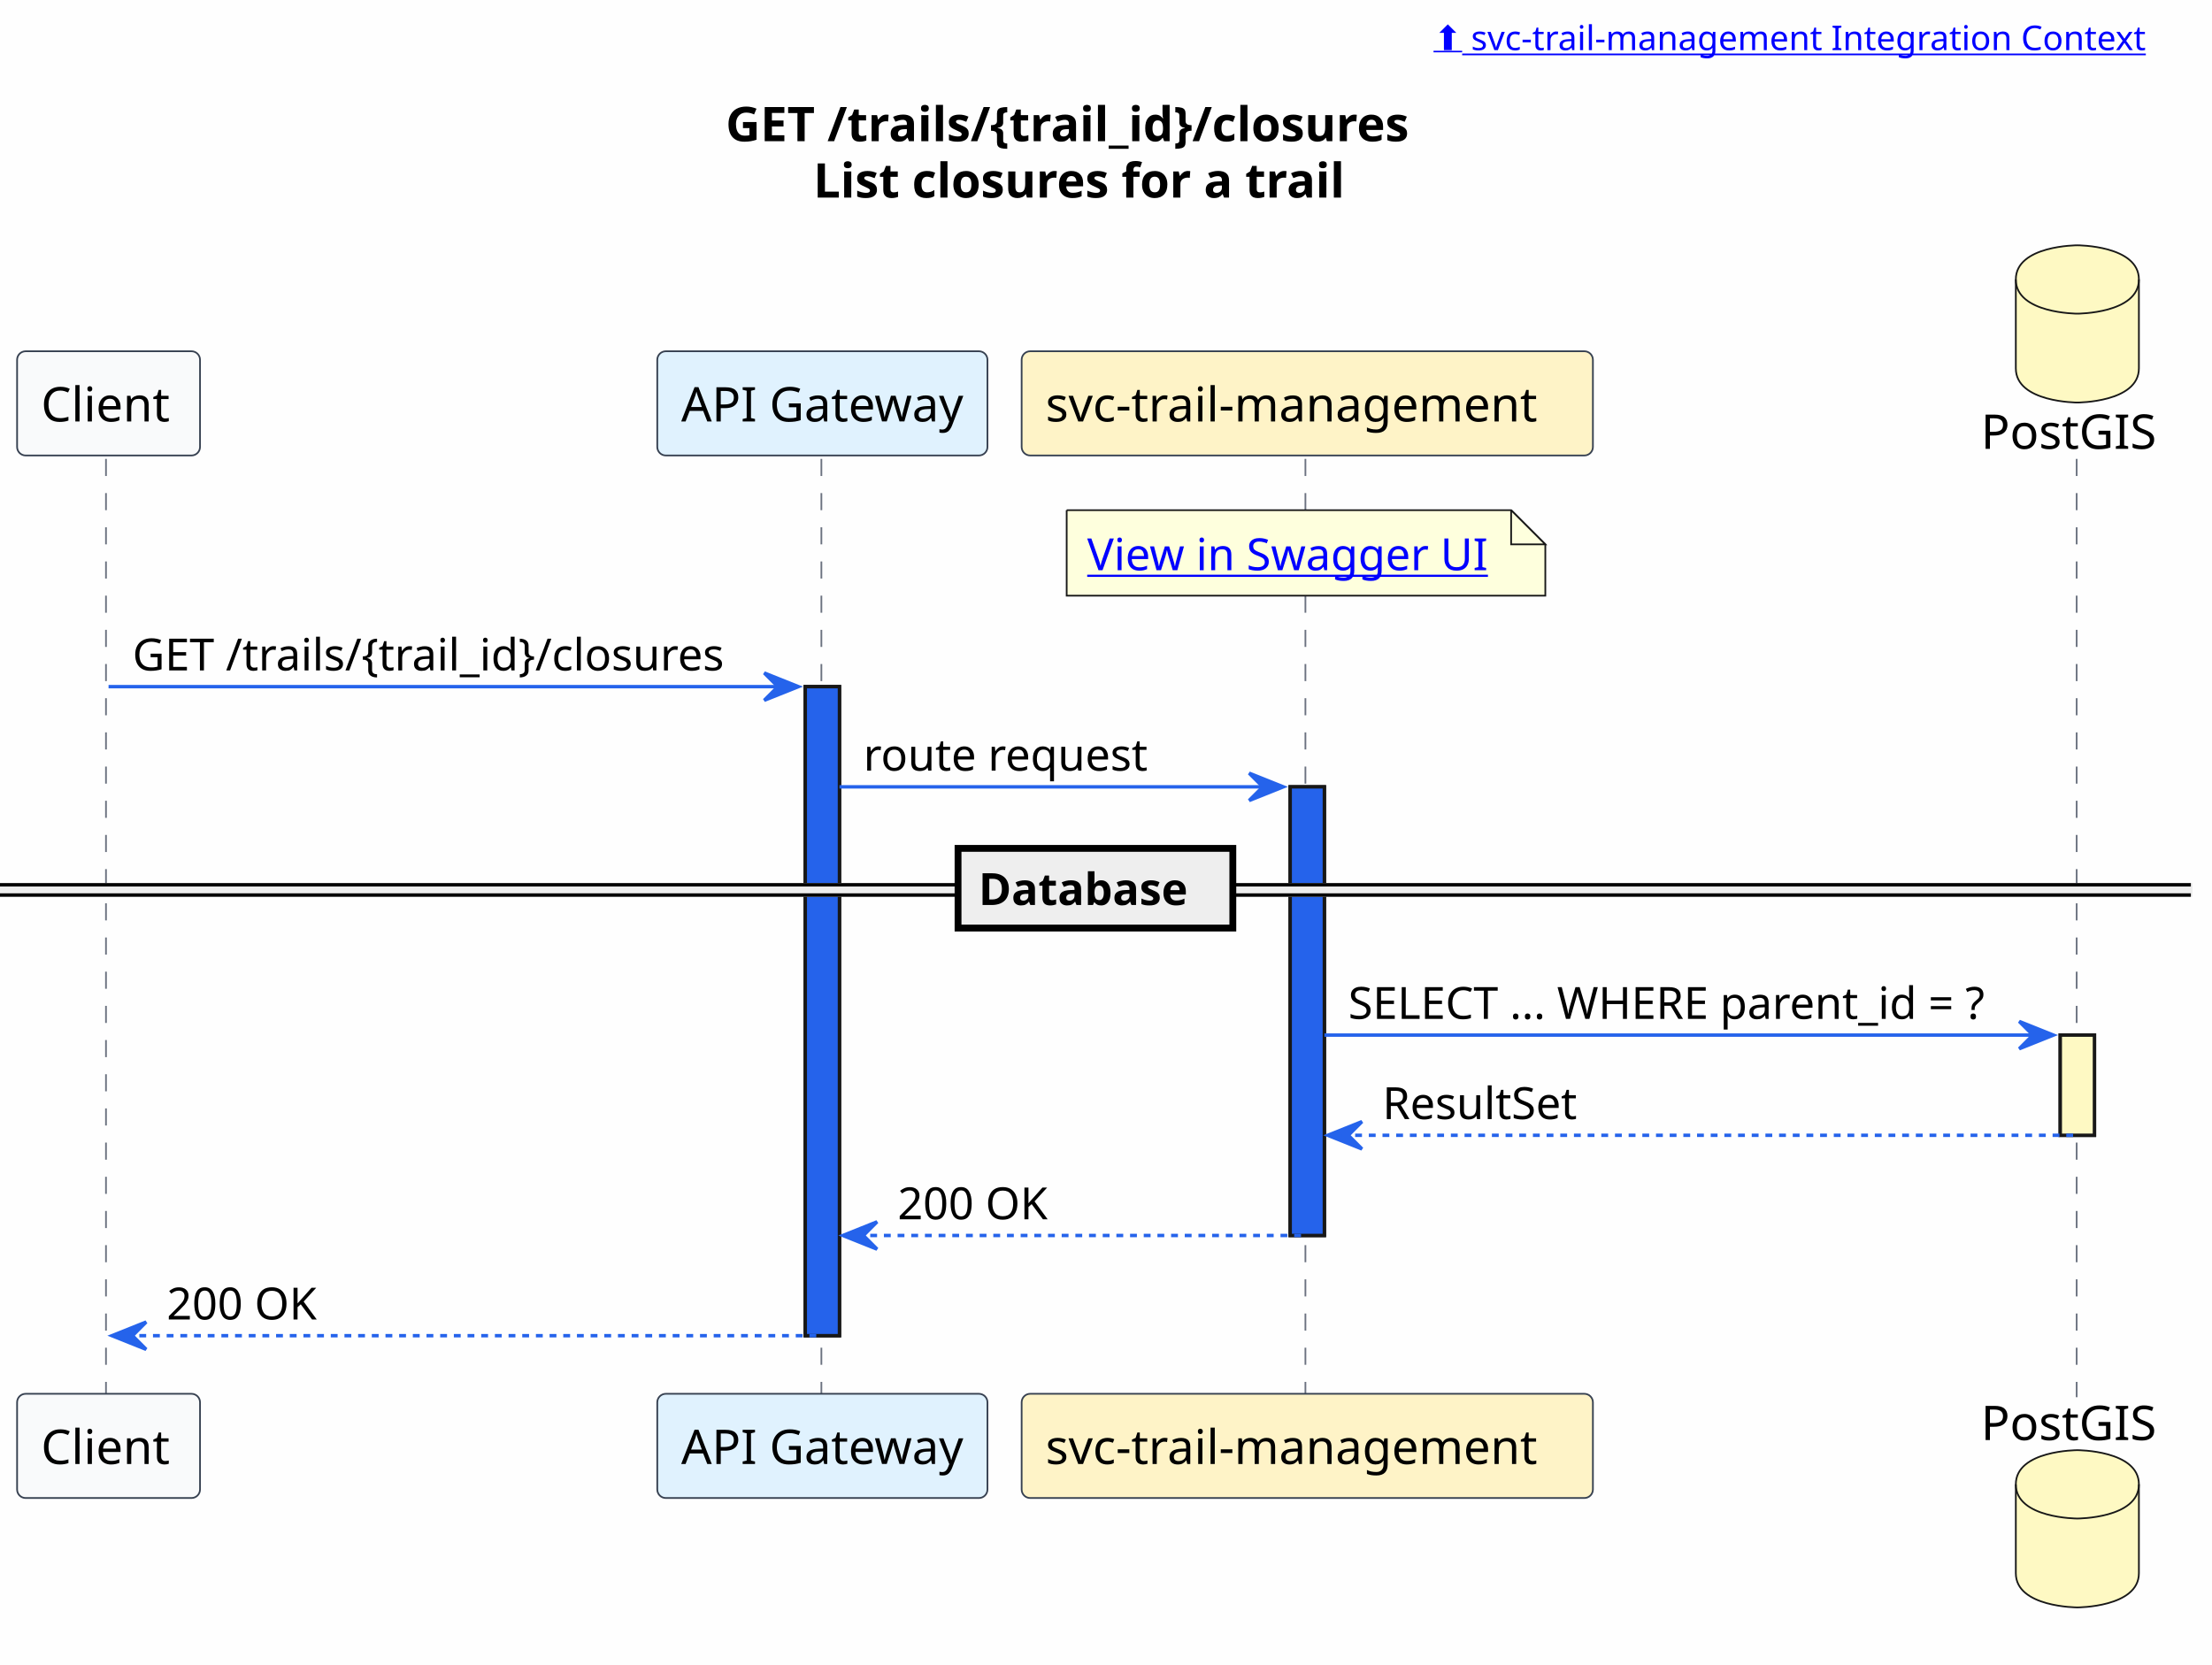
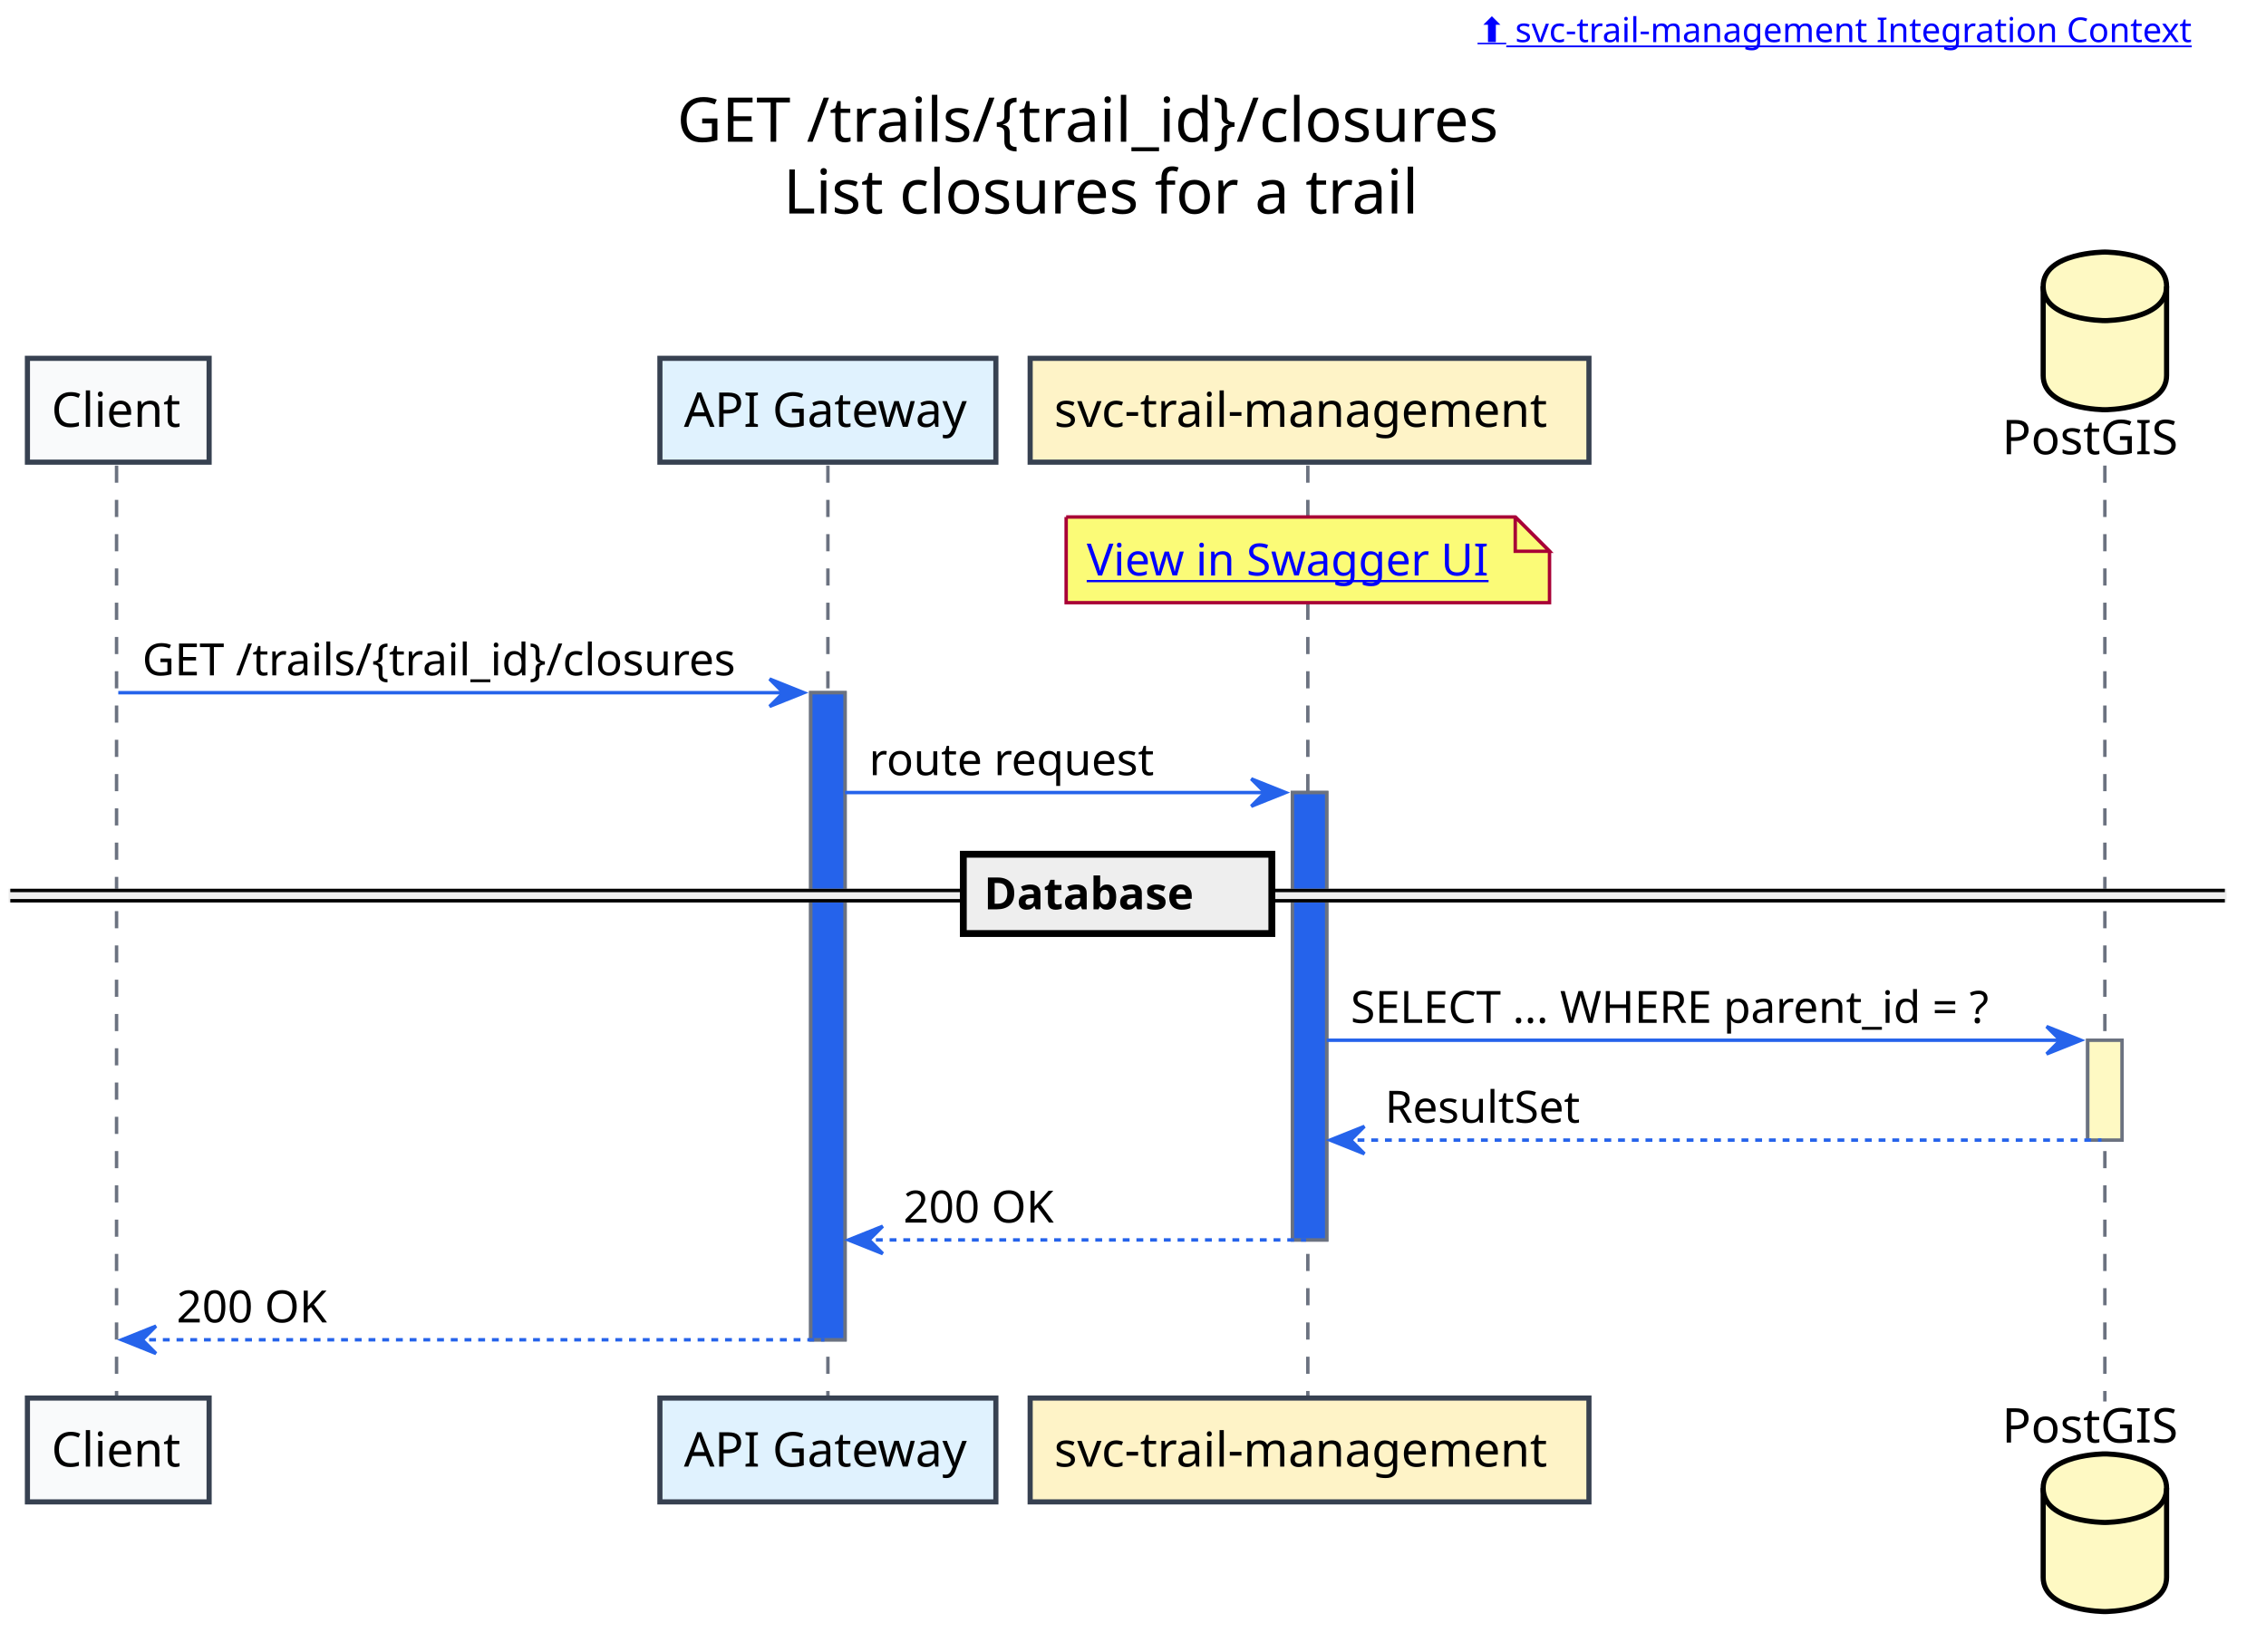
- <svg xmlns="http://www.w3.org/2000/svg" xmlns:xlink="http://www.w3.org/1999/xlink" contentStyleType="text/css" data-diagram-type="SEQUENCE" height="487px" preserveAspectRatio="none" style="width:647px;height:487px;background:#FEFEFE;" version="1.1" viewBox="0 0 647 487" width="647px" zoomAndPan="magnify">
+ <svg xmlns="http://www.w3.org/2000/svg" xmlns:xlink="http://www.w3.org/1999/xlink" contentScriptType="application/ecmascript" contentStyleType="text/css" height="482px" preserveAspectRatio="none" style="width:661px;height:482px;background:#FEFEFE;" version="1.1" viewBox="0 0 661 482" width="661px" zoomAndPan="magnify">
  <defs />
  <g>
-     <rect fill="#FEFEFE" height="487" style="stroke:none;stroke-width:1;" width="647" x="0" y="0" />
-     <text fill="#000000" font-family="'Segoe UI'" font-size="14" font-weight="bold" lengthAdjust="spacing" textLength="215.277" x="212.27" y="41.312">GET /trails/{trail_id}/closures</text>
-     <text fill="#000000" font-family="'Segoe UI'" font-size="14" font-weight="bold" lengthAdjust="spacing" textLength="163.994" x="237.912" y="57.801">List closures for a trail</text>
-     <g>
-       <rect fill="#2563EB" height="189.863" style="stroke:#181818;stroke-width:1;" width="10" x="235.539" y="200.863" />
-     </g>
-     <g>
-       <rect fill="#2563EB" height="131.242" style="stroke:#181818;stroke-width:1;" width="10" x="377.373" y="230.174" />
-     </g>
-     <g>
-       <rect fill="#FEF9C3" height="29.311" style="stroke:#181818;stroke-width:1;" width="10" x="602.618" y="302.795" />
-     </g>
-     <g class="participant-lifeline" data-entity-uid="part1" data-qualified-name="Client" id="part1-lifeline">
-       <g>
-         <rect fill="#000000" fill-opacity="0" height="274.484" width="8" x="27.752" y="134.242" />
-         <line style="stroke:#6B7280;stroke-width:0.5;stroke-dasharray:5,5;" x1="31" x2="31" y1="134.242" y2="408.727" />
-       </g>
-     </g>
-     <g class="participant-lifeline" data-entity-uid="part2" data-qualified-name="GW" id="part2-lifeline">
-       <g>
-         <rect fill="#000000" fill-opacity="0" height="274.484" width="8" x="236.539" y="134.242" />
-         <line style="stroke:#6B7280;stroke-width:0.5;stroke-dasharray:5,5;" x1="240.25" x2="240.25" y1="134.242" y2="408.727" />
-       </g>
-     </g>
-     <g class="participant-lifeline" data-entity-uid="part3" data-qualified-name="Svc" id="part3-lifeline">
-       <g>
-         <rect fill="#000000" fill-opacity="0" height="274.484" width="8" x="378.373" y="134.242" />
-         <line style="stroke:#6B7280;stroke-width:0.5;stroke-dasharray:5,5;" x1="381.828" x2="381.828" y1="134.242" y2="408.727" />
-       </g>
-     </g>
-     <g class="participant-lifeline" data-entity-uid="part4" data-qualified-name="DB" id="part4-lifeline">
-       <g>
-         <rect fill="#000000" fill-opacity="0" height="274.484" width="8" x="603.618" y="134.242" />
-         <line style="stroke:#6B7280;stroke-width:0.5;stroke-dasharray:5,5;" x1="607.417" x2="607.417" y1="134.242" y2="408.727" />
-       </g>
-     </g>
-     <g class="participant participant-head" data-entity-uid="part1" data-qualified-name="Client" id="part1-head">
-       <a href="/applications/" target="_top" title="/applications/" xlink:actuate="onRequest" xlink:href="/applications/" xlink:show="new" xlink:title="/applications/" xlink:type="simple">
-         <rect fill="#F9FAFB" height="30.488" rx="2.5" ry="2.5" style="stroke:#374151;stroke-width:0.5;" width="53.505" x="5" y="102.754" />
-         <text fill="#000000" font-family="'Segoe UI'" font-size="14" lengthAdjust="spacing" textLength="39.505" x="12" y="123.289">Client</text>
-       </a>
-     </g>
-     <g class="participant participant-tail" data-entity-uid="part1" data-qualified-name="Client" id="part1-tail">
-       <a href="/applications/" target="_top" title="/applications/" xlink:actuate="onRequest" xlink:href="/applications/" xlink:show="new" xlink:title="/applications/" xlink:type="simple">
-         <rect fill="#F9FAFB" height="30.488" rx="2.5" ry="2.5" style="stroke:#374151;stroke-width:0.5;" width="53.505" x="5" y="407.727" />
-         <text fill="#000000" font-family="'Segoe UI'" font-size="14" lengthAdjust="spacing" textLength="39.505" x="12" y="428.262">Client</text>
-       </a>
-     </g>
-     <g class="participant participant-head" data-entity-uid="part2" data-qualified-name="GW" id="part2-head">
-       <a href="/actors/#api-gateway" target="_top" title="/actors/#api-gateway" xlink:actuate="onRequest" xlink:href="/actors/#api-gateway" xlink:show="new" xlink:title="/actors/#api-gateway" xlink:type="simple">
-         <rect fill="#E0F2FE" height="30.488" rx="2.5" ry="2.5" style="stroke:#374151;stroke-width:0.5;" width="96.578" x="192.25" y="102.754" />
-         <text fill="#000000" font-family="'Segoe UI'" font-size="14" lengthAdjust="spacing" textLength="82.578" x="199.25" y="123.289">API Gateway</text>
-       </a>
-     </g>
-     <g class="participant participant-tail" data-entity-uid="part2" data-qualified-name="GW" id="part2-tail">
-       <a href="/actors/#api-gateway" target="_top" title="/actors/#api-gateway" xlink:actuate="onRequest" xlink:href="/actors/#api-gateway" xlink:show="new" xlink:title="/actors/#api-gateway" xlink:type="simple">
-         <rect fill="#E0F2FE" height="30.488" rx="2.5" ry="2.5" style="stroke:#374151;stroke-width:0.5;" width="96.578" x="192.25" y="407.727" />
-         <text fill="#000000" font-family="'Segoe UI'" font-size="14" lengthAdjust="spacing" textLength="82.578" x="199.25" y="428.262">API Gateway</text>
-       </a>
-     </g>
-     <g class="participant participant-head" data-entity-uid="part3" data-qualified-name="Svc" id="part3-head">
-       <a href="/microservices/svc-trail-management/" target="_top" title="/microservices/svc-trail-management/" xlink:actuate="onRequest" xlink:href="/microservices/svc-trail-management/" xlink:show="new" xlink:title="/microservices/svc-trail-management/" xlink:type="simple">
-         <rect fill="#FEF3C7" height="30.488" rx="2.5" ry="2.5" style="stroke:#374151;stroke-width:0.5;" width="167.091" x="298.828" y="102.754" />
-         <text fill="#000000" font-family="'Segoe UI'" font-size="14" lengthAdjust="spacing" textLength="153.091" x="305.828" y="123.289">svc-trail-management</text>
-       </a>
-     </g>
-     <g class="participant participant-tail" data-entity-uid="part3" data-qualified-name="Svc" id="part3-tail">
-       <a href="/microservices/svc-trail-management/" target="_top" title="/microservices/svc-trail-management/" xlink:actuate="onRequest" xlink:href="/microservices/svc-trail-management/" xlink:show="new" xlink:title="/microservices/svc-trail-management/" xlink:type="simple">
-         <rect fill="#FEF3C7" height="30.488" rx="2.5" ry="2.5" style="stroke:#374151;stroke-width:0.5;" width="167.091" x="298.828" y="407.727" />
-         <text fill="#000000" font-family="'Segoe UI'" font-size="14" lengthAdjust="spacing" textLength="153.091" x="305.828" y="428.262">svc-trail-management</text>
-       </a>
-     </g>
-     <g class="participant participant-head" data-entity-uid="part4" data-qualified-name="DB" id="part4-head">
-       <a href="/microservices/svc-trail-management/#data-store" target="_top" title="/microservices/svc-trail-management/#data-store" xlink:actuate="onRequest" xlink:href="/microservices/svc-trail-management/#data-store" xlink:show="new" xlink:title="/microservices/svc-trail-management/#data-store" xlink:type="simple">
-         <text fill="#000000" font-family="'Segoe UI'" font-size="14" lengthAdjust="spacing" textLength="50.401" x="579.417" y="131.289">PostGIS</text>
-         <path d="M589.618,81.754 C589.618,71.754 607.618,71.754 607.618,71.754 C607.618,71.754 625.618,71.754 625.618,81.754 L625.618,107.754 C625.618,117.754 607.618,117.754 607.618,117.754 C607.618,117.754 589.618,117.754 589.618,107.754 L589.618,81.754" fill="#FEF9C3" style="stroke:#181818;stroke-width:0.5;" />
-         <path d="M589.618,81.754 C589.618,91.754 607.618,91.754 607.618,91.754 C607.618,91.754 625.618,91.754 625.618,81.754" fill="none" style="stroke:#181818;stroke-width:0.5;" />
-       </a>
-     </g>
-     <g class="participant participant-tail" data-entity-uid="part4" data-qualified-name="DB" id="part4-tail">
-       <a href="/microservices/svc-trail-management/#data-store" target="_top" title="/microservices/svc-trail-management/#data-store" xlink:actuate="onRequest" xlink:href="/microservices/svc-trail-management/#data-store" xlink:show="new" xlink:title="/microservices/svc-trail-management/#data-store" xlink:type="simple">
-         <text fill="#000000" font-family="'Segoe UI'" font-size="14" lengthAdjust="spacing" textLength="50.401" x="579.417" y="421.262">PostGIS</text>
-         <path d="M589.618,434.215 C589.618,424.215 607.618,424.215 607.618,424.215 C607.618,424.215 625.618,424.215 625.618,434.215 L625.618,460.215 C625.618,470.215 607.618,470.215 607.618,470.215 C607.618,470.215 589.618,470.215 589.618,460.215 L589.618,434.215" fill="#FEF9C3" style="stroke:#181818;stroke-width:0.5;" />
-         <path d="M589.618,434.215 C589.618,444.215 607.618,444.215 607.618,444.215 C607.618,444.215 625.618,444.215 625.618,434.215" fill="none" style="stroke:#181818;stroke-width:0.5;" />
-       </a>
-     </g>
-     <g>
-       <rect fill="#2563EB" height="189.863" style="stroke:#181818;stroke-width:1;" width="10" x="235.539" y="200.863" />
-     </g>
-     <g>
-       <rect fill="#2563EB" height="131.242" style="stroke:#181818;stroke-width:1;" width="10" x="377.373" y="230.174" />
-     </g>
-     <g>
-       <rect fill="#FEF9C3" height="29.311" style="stroke:#181818;stroke-width:1;" width="10" x="602.618" y="302.795" />
-     </g>
-     <path d="M312,149.242 L312,174.242 L452,174.242 L452,159.242 L442,149.242 L312,149.242" fill="#FEFFDD" style="stroke:#181818;stroke-width:0.5;" />
-     <path d="M442,149.242 L442,159.242 L452,159.242 L442,149.242" fill="#FEFFDD" style="stroke:#181818;stroke-width:0.5;" />
+     <text fill="#000000" font-family="Segoe UI" font-size="18" lengthAdjust="spacingAndGlyphs" textLength="257" x="197.5" y="41.349">GET /trails/{trail_id}/closures</text>
+     <text fill="#000000" font-family="Segoe UI" font-size="18" lengthAdjust="spacingAndGlyphs" textLength="195" x="228.5" y="62.302">List closures for a trail</text>
+     <rect fill="#2563EB" height="188.797" style="stroke: #6B7280; stroke-width: 1.0;" width="10" x="236.5" y="202.109" />
+     <rect fill="#2563EB" height="130.531" style="stroke: #6B7280; stroke-width: 1.0;" width="10" x="377" y="231.242" />
+     <rect fill="#FEF9C3" height="29.133" style="stroke: #6B7280; stroke-width: 1.0;" width="10" x="609" y="303.508" />
+     <line style="stroke: #6B7280; stroke-width: 1.0; stroke-dasharray: 5.0,5.0;" x1="34" x2="34" y1="135.844" y2="408.906" />
+     <line style="stroke: #6B7280; stroke-width: 1.0; stroke-dasharray: 5.0,5.0;" x1="241.5" x2="241.5" y1="135.844" y2="408.906" />
+     <line style="stroke: #6B7280; stroke-width: 1.0; stroke-dasharray: 5.0,5.0;" x1="381.5" x2="381.5" y1="135.844" y2="408.906" />
+     <line style="stroke: #6B7280; stroke-width: 1.0; stroke-dasharray: 5.0,5.0;" x1="614" x2="614" y1="135.844" y2="408.906" />
+     <a href="/applications/" target="_top" title="/applications/" xlink:actuate="onRequest" xlink:href="/applications/" xlink:show="new" xlink:title="/applications/" xlink:type="simple">
+       <rect fill="#F9FAFB" height="30.297" style="stroke: #374151; stroke-width: 1.5;" width="53" x="8" y="104.547" />
+       <text fill="#000000" font-family="Segoe UI" font-size="14" lengthAdjust="spacingAndGlyphs" textLength="39" x="15" y="124.542">Client</text>
+       <rect fill="#F9FAFB" height="30.297" style="stroke: #374151; stroke-width: 1.5;" width="53" x="8" y="407.906" />
+       <text fill="#000000" font-family="Segoe UI" font-size="14" lengthAdjust="spacingAndGlyphs" textLength="39" x="15" y="427.901">Client</text>
+     </a>
+     <a href="/actors/#api-gateway" target="_top" title="/actors/#api-gateway" xlink:actuate="onRequest" xlink:href="/actors/#api-gateway" xlink:show="new" xlink:title="/actors/#api-gateway" xlink:type="simple">
+       <rect fill="#E0F2FE" height="30.297" style="stroke: #374151; stroke-width: 1.5;" width="98" x="192.5" y="104.547" />
+       <text fill="#000000" font-family="Segoe UI" font-size="14" lengthAdjust="spacingAndGlyphs" textLength="84" x="199.5" y="124.542">API Gateway</text>
+       <rect fill="#E0F2FE" height="30.297" style="stroke: #374151; stroke-width: 1.5;" width="98" x="192.5" y="407.906" />
+       <text fill="#000000" font-family="Segoe UI" font-size="14" lengthAdjust="spacingAndGlyphs" textLength="84" x="199.5" y="427.901">API Gateway</text>
+     </a>
+     <a href="/microservices/svc-trail-management/" target="_top" title="/microservices/svc-trail-management/" xlink:actuate="onRequest" xlink:href="/microservices/svc-trail-management/" xlink:show="new" xlink:title="/microservices/svc-trail-management/" xlink:type="simple">
+       <rect fill="#FEF3C7" height="30.297" style="stroke: #374151; stroke-width: 1.5;" width="163" x="300.5" y="104.547" />
+       <text fill="#000000" font-family="Segoe UI" font-size="14" lengthAdjust="spacingAndGlyphs" textLength="149" x="307.5" y="124.542">svc-trail-management</text>
+       <rect fill="#FEF3C7" height="30.297" style="stroke: #374151; stroke-width: 1.5;" width="163" x="300.5" y="407.906" />
+       <text fill="#000000" font-family="Segoe UI" font-size="14" lengthAdjust="spacingAndGlyphs" textLength="149" x="307.5" y="427.901">svc-trail-management</text>
+     </a>
+     <a href="/microservices/svc-trail-management/#data-store" target="_top" title="/microservices/svc-trail-management/#data-store" xlink:actuate="onRequest" xlink:href="/microservices/svc-trail-management/#data-store" xlink:show="new" xlink:title="/microservices/svc-trail-management/#data-store" xlink:type="simple">
+       <text fill="#000000" font-family="Segoe UI" font-size="14" lengthAdjust="spacingAndGlyphs" textLength="54" x="584" y="132.542">PostGIS</text>
+       <path d="M596,83.547 C596,73.547 614,73.547 614,73.547 C614,73.547 632,73.547 632,83.547 L632,109.547 C632,119.547 614,119.547 614,119.547 C614,119.547 596,119.547 596,109.547 L596,83.547 " fill="#FEF9C3" style="stroke: #000000; stroke-width: 1.5;" />
+       <path d="M596,83.547 C596,93.547 614,93.547 614,93.547 C614,93.547 632,93.547 632,83.547 " fill="none" style="stroke: #000000; stroke-width: 1.5;" />
+       <text fill="#000000" font-family="Segoe UI" font-size="14" lengthAdjust="spacingAndGlyphs" textLength="54" x="584" y="420.901">PostGIS</text>
+       <path d="M596,434.203 C596,424.203 614,424.203 614,424.203 C614,424.203 632,424.203 632,434.203 L632,460.203 C632,470.203 614,470.203 614,470.203 C614,470.203 596,470.203 596,460.203 L596,434.203 " fill="#FEF9C3" style="stroke: #000000; stroke-width: 1.5;" />
+       <path d="M596,434.203 C596,444.203 614,444.203 614,444.203 C614,444.203 632,444.203 632,434.203 " fill="none" style="stroke: #000000; stroke-width: 1.5;" />
+     </a>
+     <rect fill="#2563EB" height="188.797" style="stroke: #6B7280; stroke-width: 1.0;" width="10" x="236.5" y="202.109" />
+     <rect fill="#2563EB" height="130.531" style="stroke: #6B7280; stroke-width: 1.0;" width="10" x="377" y="231.242" />
+     <rect fill="#FEF9C3" height="29.133" style="stroke: #6B7280; stroke-width: 1.0;" width="10" x="609" y="303.508" />
+     <path d="M311,150.844 L311,175.844 L452,175.844 L452,160.844 L442,150.844 L311,150.844 " fill="#FBFB77" style="stroke: #A80036; stroke-width: 1.0;" />
+     <path d="M442,150.844 L442,160.844 L452,160.844 L442,150.844 " fill="#FBFB77" style="stroke: #A80036; stroke-width: 1.0;" />
    <a href="/services/api/svc-trail-management.html#/Closures/getTrailClosures" target="_top" title="/services/api/svc-trail-management.html#/Closures/getTrailClosures" xlink:actuate="onRequest" xlink:href="/services/api/svc-trail-management.html#/Closures/getTrailClosures" xlink:show="new" xlink:title="/services/api/svc-trail-management.html#/Closures/getTrailClosures" xlink:type="simple">
-       <text fill="#0000FF" font-family="'Segoe UI'" font-size="13" lengthAdjust="spacing" text-decoration="underline" textLength="119.406" x="318" y="166.81">View in Swagger UI</text>
+       <text fill="#0000FF" font-family="Segoe UI" font-size="13" lengthAdjust="spacingAndGlyphs" text-decoration="underline" textLength="120" x="317" y="167.911">View in Swagger UI</text>
    </a>
-     <g class="message" data-entity-1="part1" data-entity-2="part2" id="msg1">
-       <polygon fill="#2563EB" points="223.539,196.863,233.539,200.863,223.539,204.863,227.539,200.863" style="stroke:#2563EB;stroke-width:1;" />
-       <line style="stroke:#2563EB;stroke-width:1;" x1="31.752" x2="229.539" y1="200.863" y2="200.863" />
-       <text fill="#000000" font-family="'Segoe UI'" font-size="13" lengthAdjust="spacing" textLength="184.787" x="38.752" y="196.121">GET /trails/{trail_id}/closures</text>
-     </g>
-     <g class="message" data-entity-1="part2" data-entity-2="part3" id="msg2">
-       <polygon fill="#2563EB" points="365.373,226.174,375.373,230.174,365.373,234.174,369.373,230.174" style="stroke:#2563EB;stroke-width:1;" />
-       <line style="stroke:#2563EB;stroke-width:1;" x1="245.539" x2="371.373" y1="230.174" y2="230.174" />
-       <text fill="#000000" font-family="'Segoe UI'" font-size="13" lengthAdjust="spacing" textLength="85.135" x="252.539" y="225.432">route request</text>
-     </g>
-     <rect fill="#EEEEEE" height="3" style="stroke:#EEEEEE;stroke-width:1;" width="640.818" x="0" y="258.829" />
-     <line style="stroke:#000000;stroke-width:1;" x1="0" x2="640.818" y1="258.829" y2="258.829" />
-     <line style="stroke:#000000;stroke-width:1;" x1="0" x2="640.818" y1="261.829" y2="261.829" />
-     <rect fill="#EEEEEE" height="23.311" style="stroke:#000000;stroke-width:2;" width="80.371" x="280.224" y="248.174" />
-     <text fill="#000000" font-family="'Segoe UI'" font-size="13" font-weight="bold" lengthAdjust="spacing" textLength="62.086" x="286.224" y="264.742">Database</text>
-     <g class="message" data-entity-1="part3" data-entity-2="part4" id="msg3">
-       <polygon fill="#2563EB" points="590.618,298.795,600.618,302.795,590.618,306.795,594.618,302.795" style="stroke:#2563EB;stroke-width:1;" />
-       <line style="stroke:#2563EB;stroke-width:1;" x1="387.373" x2="596.618" y1="302.795" y2="302.795" />
-       <text fill="#000000" font-family="'Segoe UI'" font-size="13" lengthAdjust="spacing" textLength="196.244" x="394.373" y="298.053">SELECT ... WHERE parent_id = ?</text>
-     </g>
-     <g class="message" data-entity-1="part4" data-entity-2="part3" id="msg4">
-       <polygon fill="#2563EB" points="398.373,328.106,388.373,332.106,398.373,336.106,394.373,332.106" style="stroke:#2563EB;stroke-width:1;" />
-       <line style="stroke:#2563EB;stroke-width:1;stroke-dasharray:2,2;" x1="392.373" x2="606.618" y1="332.106" y2="332.106" />
-       <text fill="#000000" font-family="'Segoe UI'" font-size="13" lengthAdjust="spacing" textLength="57.884" x="404.373" y="327.363">ResultSet</text>
-     </g>
-     <g class="message" data-entity-1="part3" data-entity-2="part2" id="msg5">
-       <polygon fill="#2563EB" points="256.539,357.416,246.539,361.416,256.539,365.416,252.539,361.416" style="stroke:#2563EB;stroke-width:1;" />
-       <line style="stroke:#2563EB;stroke-width:1;stroke-dasharray:2,2;" x1="250.539" x2="381.373" y1="361.416" y2="361.416" />
-       <text fill="#000000" font-family="'Segoe UI'" font-size="13" lengthAdjust="spacing" textLength="47.36" x="262.539" y="356.674">200 OK</text>
-     </g>
-     <g class="message" data-entity-1="part2" data-entity-2="part1" id="msg6">
-       <polygon fill="#2563EB" points="42.752,386.727,32.752,390.727,42.752,394.727,38.752,390.727" style="stroke:#2563EB;stroke-width:1;" />
-       <line style="stroke:#2563EB;stroke-width:1;stroke-dasharray:2,2;" x1="36.752" x2="239.539" y1="390.727" y2="390.727" />
-       <text fill="#000000" font-family="'Segoe UI'" font-size="13" lengthAdjust="spacing" textLength="47.36" x="48.752" y="385.984">200 OK</text>
-     </g>
+     <polygon fill="#2563EB" points="224.5,198.109,234.5,202.109,224.5,206.109,228.5,202.109" style="stroke: #2563EB; stroke-width: 1.0;" />
+     <line style="stroke: #2563EB; stroke-width: 1.0;" x1="34.5" x2="230.5" y1="202.109" y2="202.109" />
+     <text fill="#000000" font-family="Segoe UI" font-size="13" lengthAdjust="spacingAndGlyphs" textLength="183" x="41.5" y="197.043">GET /trails/{trail_id}/closures</text>
+     <polygon fill="#2563EB" points="365,227.242,375,231.242,365,235.242,369,231.242" style="stroke: #2563EB; stroke-width: 1.0;" />
+     <line style="stroke: #2563EB; stroke-width: 1.0;" x1="246.5" x2="371" y1="231.242" y2="231.242" />
+     <text fill="#000000" font-family="Segoe UI" font-size="13" lengthAdjust="spacingAndGlyphs" textLength="87" x="253.5" y="226.176">route request</text>
+     <rect fill="#EEEEEE" height="3" style="stroke: #EEEEEE; stroke-width: 1.0;" width="646" x="3" y="259.809" />
+     <line style="stroke: #000000; stroke-width: 1.0;" x1="3" x2="649" y1="259.809" y2="259.809" />
+     <line style="stroke: #000000; stroke-width: 1.0;" x1="3" x2="649" y1="262.809" y2="262.809" />
+     <rect fill="#EEEEEE" height="23.133" style="stroke: #000000; stroke-width: 2.0;" width="90" x="281" y="249.242" />
+     <text fill="#000000" font-family="Segoe UI" font-size="13" font-weight="bold" lengthAdjust="spacingAndGlyphs" textLength="71" x="287" y="265.309">Database</text>
+     <polygon fill="#2563EB" points="597,299.508,607,303.508,597,307.508,601,303.508" style="stroke: #2563EB; stroke-width: 1.0;" />
+     <line style="stroke: #2563EB; stroke-width: 1.0;" x1="387" x2="603" y1="303.508" y2="303.508" />
+     <text fill="#000000" font-family="Segoe UI" font-size="13" lengthAdjust="spacingAndGlyphs" textLength="203" x="394" y="298.442">SELECT ... WHERE parent_id = ?</text>
+     <polygon fill="#2563EB" points="398,328.641,388,332.641,398,336.641,394,332.641" style="stroke: #2563EB; stroke-width: 1.0;" />
+     <line style="stroke: #2563EB; stroke-width: 1.0; stroke-dasharray: 2.0,2.0;" x1="392" x2="613" y1="332.641" y2="332.641" />
+     <text fill="#000000" font-family="Segoe UI" font-size="13" lengthAdjust="spacingAndGlyphs" textLength="61" x="404" y="327.575">ResultSet</text>
+     <polygon fill="#2563EB" points="257.5,357.773,247.5,361.773,257.5,365.773,253.5,361.773" style="stroke: #2563EB; stroke-width: 1.0;" />
+     <line style="stroke: #2563EB; stroke-width: 1.0; stroke-dasharray: 2.0,2.0;" x1="251.5" x2="381" y1="361.773" y2="361.773" />
+     <text fill="#000000" font-family="Segoe UI" font-size="13" lengthAdjust="spacingAndGlyphs" textLength="46" x="263.5" y="356.707">200 OK</text>
+     <polygon fill="#2563EB" points="45.5,386.906,35.5,390.906,45.5,394.906,41.5,390.906" style="stroke: #2563EB; stroke-width: 1.0;" />
+     <line style="stroke: #2563EB; stroke-width: 1.0; stroke-dasharray: 2.0,2.0;" x1="39.5" x2="240.5" y1="390.906" y2="390.906" />
+     <text fill="#000000" font-family="Segoe UI" font-size="13" lengthAdjust="spacingAndGlyphs" textLength="46" x="51.5" y="385.84">200 OK</text>
    <a href="/microservices/svc-trail-management/#integration-context" target="_top" title="/microservices/svc-trail-management/#integration-context" xlink:actuate="onRequest" xlink:href="/microservices/svc-trail-management/#integration-context" xlink:show="new" xlink:title="/microservices/svc-trail-management/#integration-context" xlink:type="simple">
-       <text fill="#0000FF" font-family="'Segoe UI'" font-size="10" lengthAdjust="spacing" text-decoration="underline" textLength="220.523" x="419.296" y="14.668">⬆ svc-trail-management Integration Context</text>
+       <text fill="#0000FF" font-family="Segoe UI" font-size="10" lengthAdjust="spacingAndGlyphs" text-decoration="underline" textLength="218" x="431" y="12.282">⬆ svc-trail-management Integration Context</text>
    </a>
  </g>
</svg>
